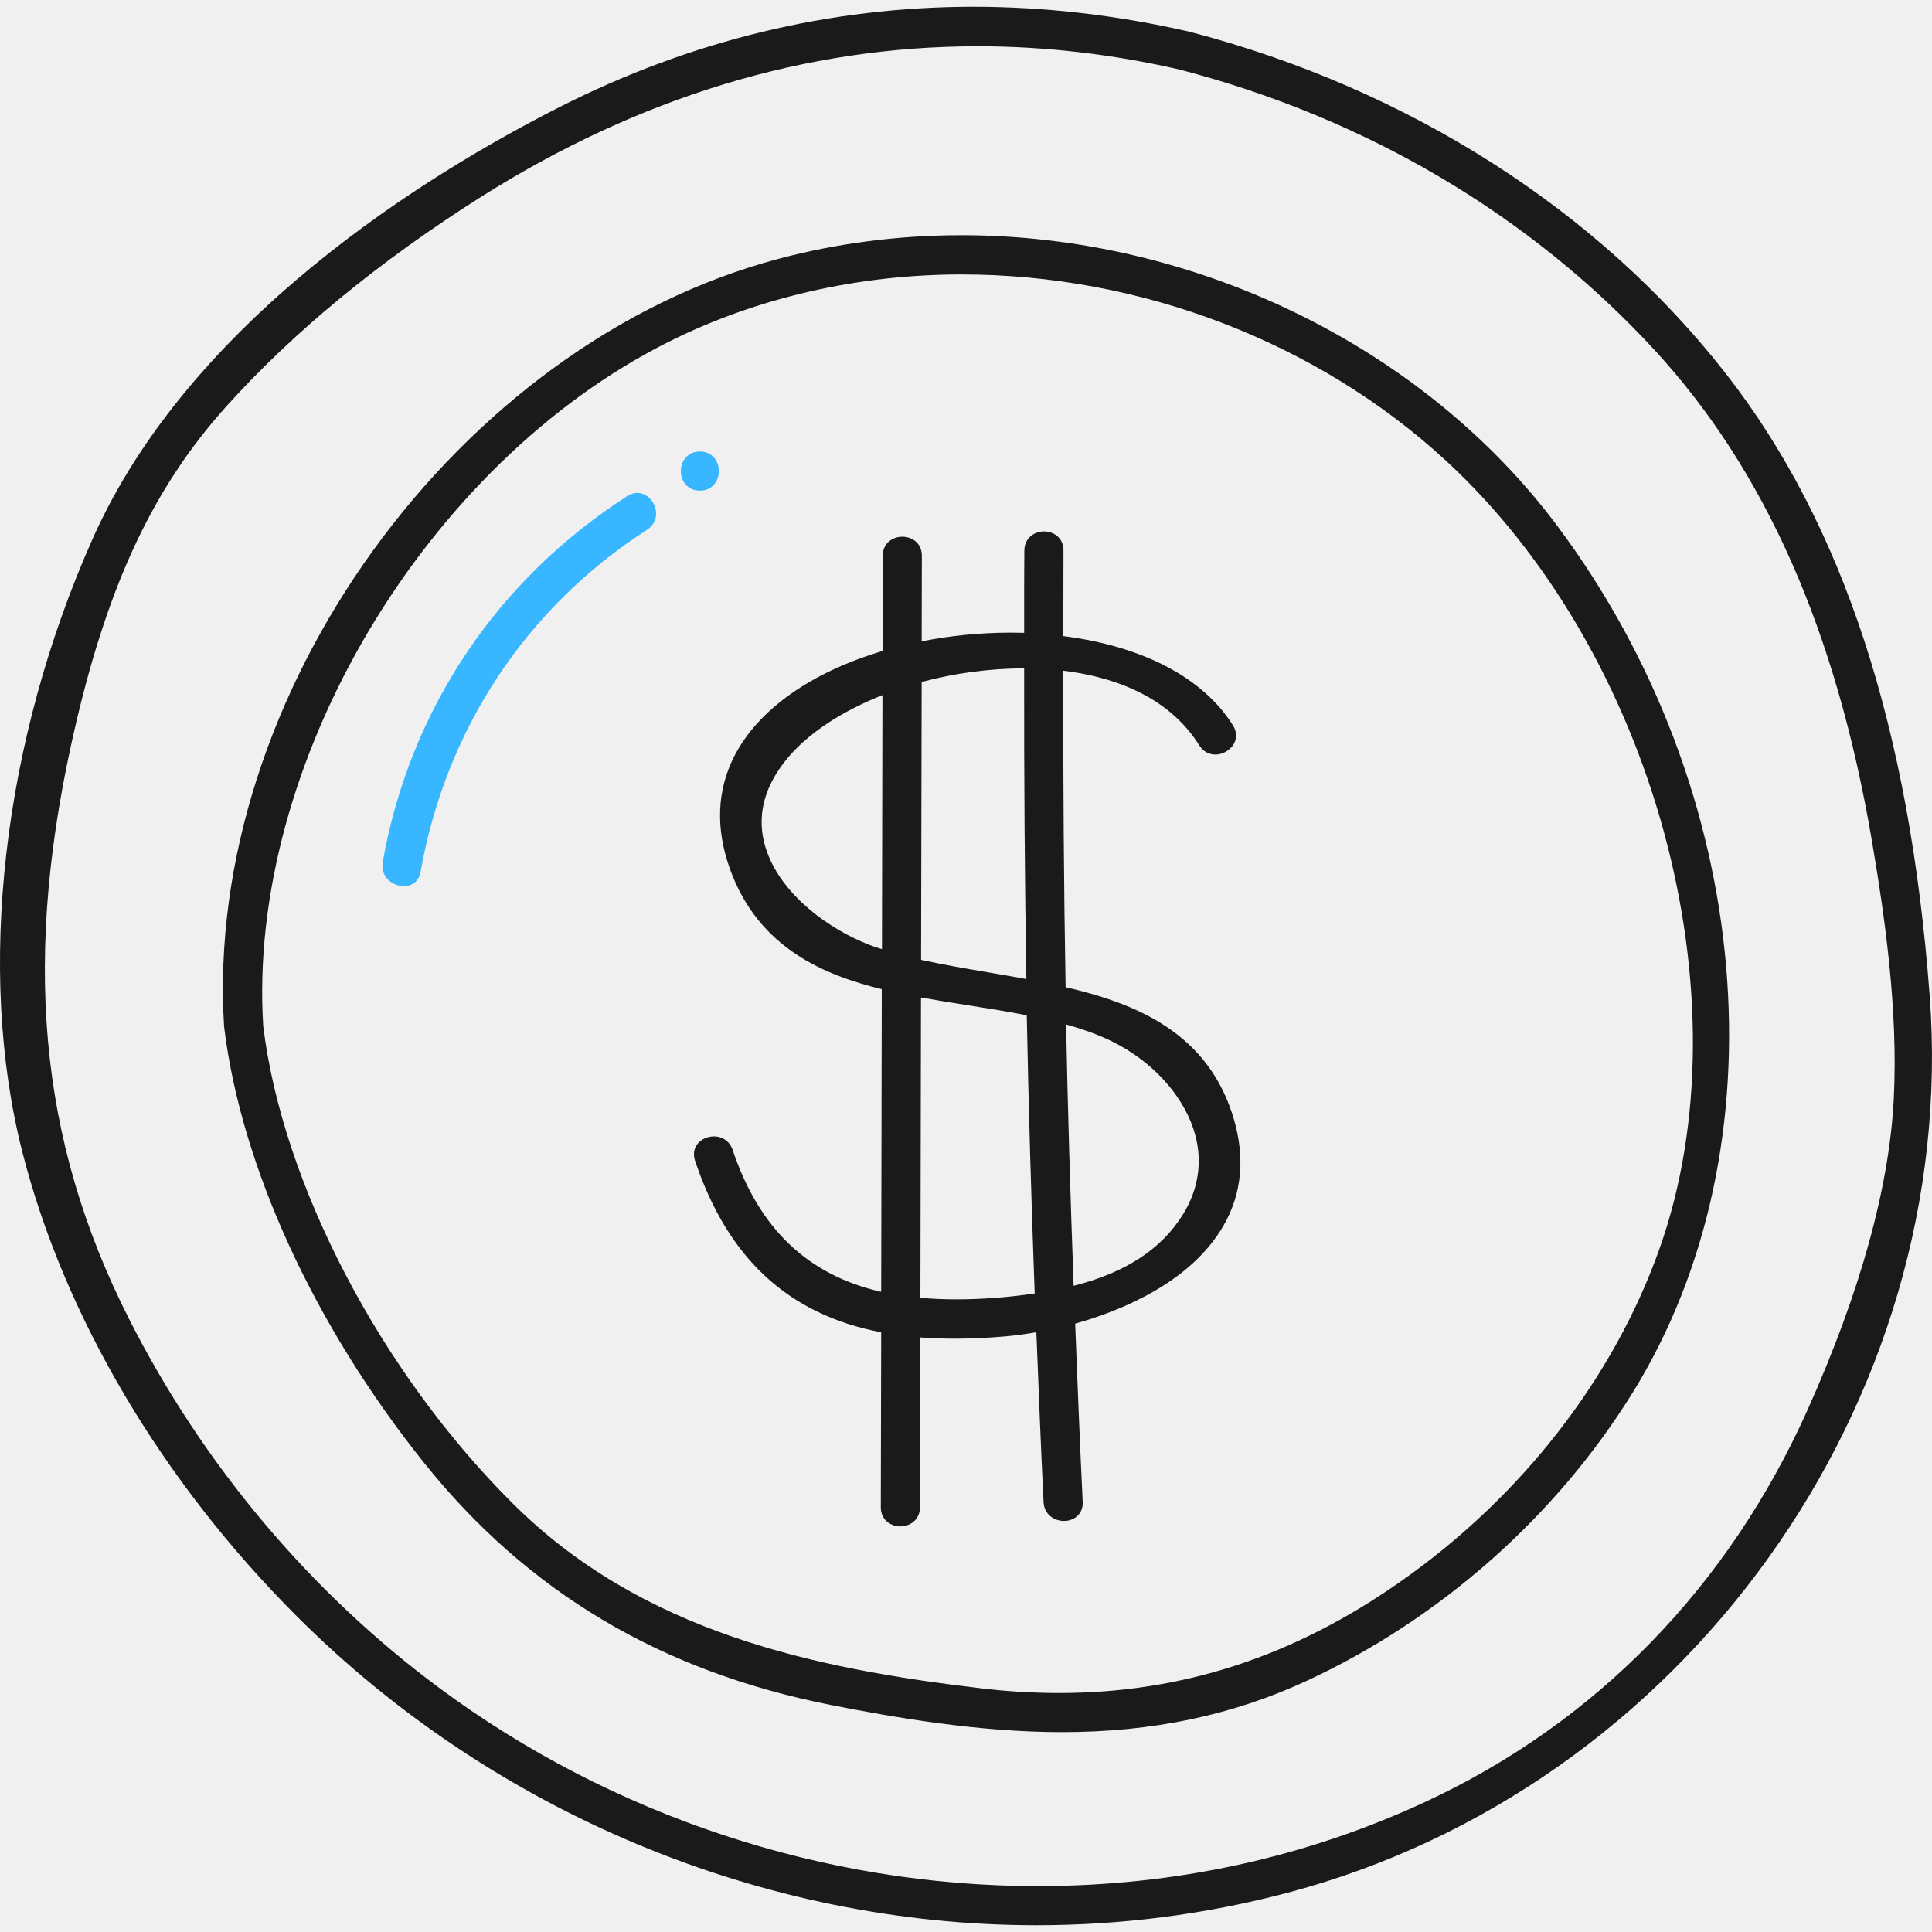
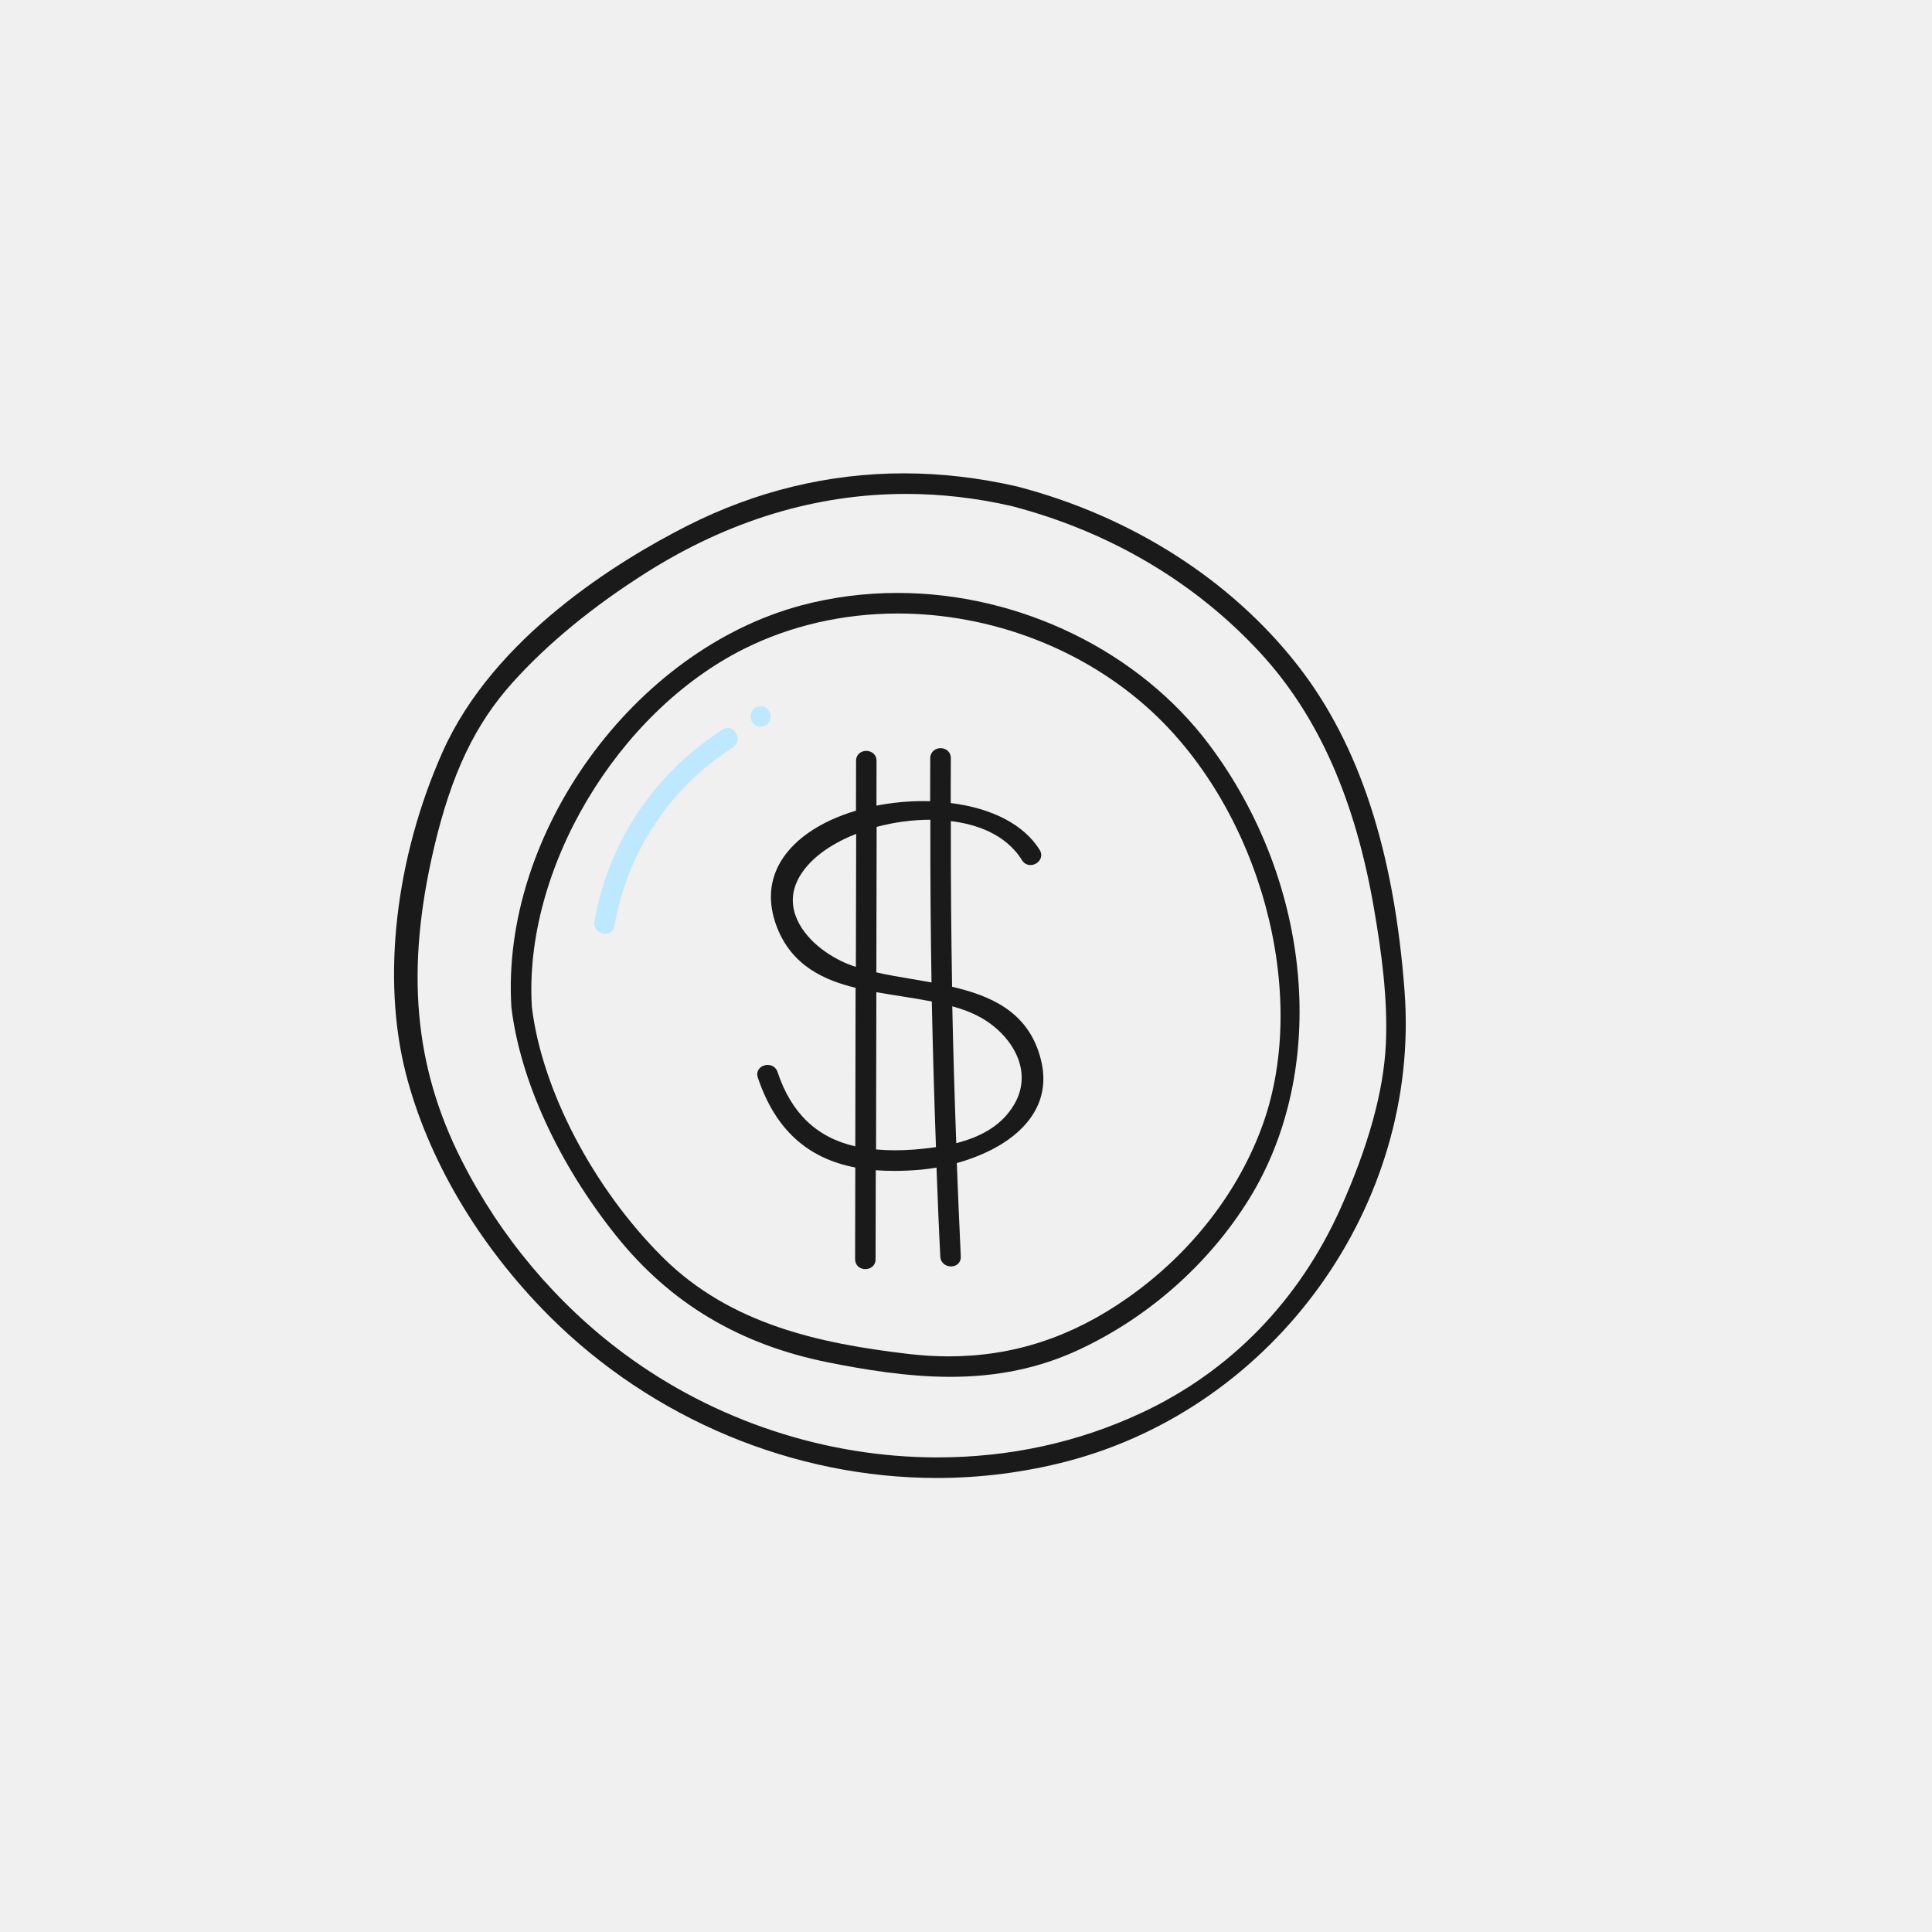
<svg xmlns="http://www.w3.org/2000/svg" version="1.1" id="Layer_1" x="0px" y="0px" viewBox="0 0 200 200" style="enable-background:new 0 0 200 200;" xml:space="preserve">
  <style type="text/css">
- 	.st0{fill:#1A1A1A;}
- 	.st1{fill:#38B6FF;}
- </style>
-   <g>
-     <path class="st0" d="M110.31,102.19c-0.18-10.21-0.26-20.93-0.24-32.76c4.65,0.56,10.73,2.37,14.08,7.73   c0.38,0.61,0.97,0.95,1.67,0.95c0.77,0,1.54-0.45,1.91-1.11c0.33-0.6,0.3-1.28-0.09-1.9c-3.07-4.92-9.3-8.2-17.56-9.25l0-3.23   c0-1.88,0-3.75,0.01-5.63c0.01-0.55-0.18-1.03-0.53-1.39c-0.37-0.37-0.91-0.59-1.48-0.59c-1,0-2.03,0.68-2.04,1.97   c-0.02,1.82-0.02,3.65-0.02,5.47v3.06c-0.47-0.01-0.95-0.02-1.43-0.02c-3.06,0-6.15,0.3-9.18,0.9l0.02-8.87   c0-0.55-0.19-1.03-0.54-1.38c-0.37-0.37-0.91-0.58-1.48-0.58c-1.01,0-2.03,0.67-2.03,1.97l-0.02,9.86   c-7.44,2.22-12.88,6.08-15.34,10.88c-1.8,3.52-1.96,7.44-0.48,11.62c2.96,8.33,9.92,11.08,15.74,12.51l-0.06,31.33   c-7.62-1.74-12.65-6.55-15.38-14.7c-0.29-0.86-1.03-1.39-1.94-1.39c-0.7,0-1.37,0.32-1.74,0.84c-0.34,0.47-0.41,1.06-0.21,1.67   c3.39,10.14,9.7,15.95,19.27,17.77l-0.04,18.12c0,0.55,0.19,1.03,0.54,1.38c0.37,0.37,0.91,0.59,1.48,0.59   c1.01,0,2.03-0.68,2.03-1.97l0.03-17.59c1.18,0.09,2.39,0.13,3.63,0.13c1.72,0,3.54-0.09,5.41-0.26c0.96-0.09,1.96-0.23,2.98-0.41   l0.05,1.17c0.21,5.48,0.43,10.95,0.7,16.42c0.06,1.28,1.11,1.95,2.11,1.95c0.57,0,1.1-0.21,1.46-0.59   c0.34-0.36,0.51-0.84,0.48-1.39c-0.3-6.15-0.54-12.3-0.78-18.45c4.39-1.22,11.96-4.13,15.41-10.24c1.83-3.23,2.18-6.87,1.05-10.82   C125.15,106.85,117.51,103.87,110.31,102.19z M111.14,133.11c-0.35-9.66-0.61-18.52-0.78-27.06c2.21,0.62,3.96,1.3,5.49,2.14   c3.96,2.17,6.91,5.66,7.89,9.34c0.74,2.78,0.31,5.59-1.24,8.12C120.27,129.29,116.55,131.73,111.14,133.11z M102.37,100.67   c-2.4-0.41-4.77-0.81-7.02-1.31l0.06-28.76c3.41-0.92,7.06-1.41,10.6-1.41h0.01c-0.02,11.48,0.06,22,0.23,32.16   C104.95,101.11,103.66,100.89,102.37,100.67z M95.34,103.26c1.62,0.29,3.26,0.55,4.89,0.81c2.05,0.32,4.08,0.64,6.06,1.03   c0.18,9.25,0.45,18.68,0.82,28.8c-1.44,0.21-2.88,0.37-4.26,0.47c-1.3,0.09-2.57,0.14-3.8,0.14c-1.3,0-2.55-0.05-3.77-0.16   L95.34,103.26z M91.35,71.96l-0.05,26.3c-0.48-0.15-0.96-0.31-1.41-0.49c-3.81-1.49-8.85-4.91-10.52-9.67   c-0.91-2.6-0.64-5.19,0.8-7.69C82.64,76.14,87.52,73.48,91.35,71.96z" />
-     <path class="st0" d="M199.76,103.07c-2.08-27.77-8.97-48.81-21.06-64.34c-13.23-16.98-32.95-29.56-55.54-35.44   c-7.48-1.72-15.01-2.59-22.38-2.59c-14.85,0-29.26,3.49-42.83,10.37C44.22,18.03,19.7,33.09,9.6,55.75   c-9.34,20.98-12.07,44.72-7.29,63.49c4.33,17,14.41,34.07,28.4,48.06c20.33,20.33,48.24,32,76.58,32c0,0,0,0,0,0   c8.77,0,17.48-1.12,25.88-3.33C174.29,185.15,202.92,145.21,199.76,103.07z M196.05,113.62c-0.45,9.24-3.46,20.12-8.94,32.35   c-8.21,18.3-21.86,32.31-39.45,40.51c-12.49,5.82-26.04,8.77-40.27,8.77c-22.07,0-44.04-7.27-61.87-20.48   c-13.37-9.9-24.48-23.1-32.13-38.17C3.92,117.94,2.22,98.86,7.9,74.73c3.44-14.6,8.08-24.36,15.5-32.63   c6.94-7.72,15.82-15.03,26.41-21.73C66.17,10.04,83.46,4.79,101.21,4.79c6.91,0,13.95,0.81,20.9,2.41   c19.32,5.02,36.33,15.08,49.21,29.08c11.4,12.4,18.74,28.97,22.44,50.65C195.14,95.03,196.49,104.53,196.05,113.62z" />
-     <path class="st0" d="M99.52,24.35c-6.45,0-12.81,0.82-18.88,2.43C47.34,35.59,21.04,72,23.2,106.3   c1.76,14.44,9.3,30.88,20.69,45.12C54.61,164.8,68.37,173,85.97,176.49c6.63,1.31,15.34,2.82,23.96,2.82   c9.35,0,17.65-1.74,25.38-5.33c13.79-6.4,25.76-16.99,33.7-29.81c15.79-25.5,12.6-62.39-7.77-89.69   C147.37,35.9,123.72,24.35,99.52,24.35z M171.79,129.27c-4.76,13.41-14.26,25.64-26.76,34.42c-11.07,7.79-22.65,11.57-35.4,11.57   c-2.63,0-5.36-0.16-8.1-0.49C84.3,172.73,66.5,169,53.09,155.65c-13.7-13.64-23.84-33.05-25.84-49.42   C25.54,79.11,44,47.98,69.27,35.36c9.11-4.55,19.58-6.95,30.28-6.95c18.53,0,36.78,7,50.07,19.22   C171.25,67.51,180.99,103.37,171.79,129.27z" />
-     <path class="st1" d="M65.97,51.03c-0.36,0-0.71,0.11-1.05,0.33c-13.53,8.71-22.51,22.16-25.3,37.87c-0.11,0.63,0.04,1.23,0.44,1.7   c0.42,0.5,1.09,0.81,1.74,0.81c0.91,0,1.58-0.57,1.74-1.5c2.62-14.77,10.95-27.35,23.44-35.4c0.79-0.51,1.11-1.38,0.85-2.28   C67.57,51.66,66.8,51.03,65.97,51.03z" />
-     <path class="st1" d="M73.93,50.14c0.32-0.37,0.49-0.86,0.49-1.38c0-1.01-0.68-2.02-1.97-2.02c-0.61,0-1.12,0.22-1.48,0.65   c-0.32,0.37-0.49,0.86-0.49,1.38c0,1.01,0.68,2.02,1.97,2.02C73.06,50.79,73.57,50.57,73.93,50.14z" />
-   </g>
+ 		.st0{fill:#BEE8FF;}
+ 		.st1{fill:#1A1A1A;}
+ 		.st2{fill:none;stroke:#1A1A1A;stroke-width:2;stroke-miterlimit:10;}
+ 		.st3{fill:none;stroke:#1A1A1A;stroke-width:4;stroke-miterlimit:10;}
+ 		.st4{fill:#FFFFFF;}
+ 		.st5{fill:#1C1C1B;}
+ 		.st6{fill:#2B2A2A;}
+ 	</style>
+   <path class="st1" d="M98.56,102.15c-0.09-5.35-0.14-10.96-0.13-17.15c2.43,0.29,5.62,1.24,7.37,4.05c0.2,0.32,0.51,0.5,0.87,0.5  c0.41,0,0.81-0.23,1-0.58c0.17-0.31,0.16-0.67-0.05-1c-1.61-2.58-4.87-4.3-9.2-4.84l0-1.69c0-0.98,0-1.97,0.01-2.95  c0-0.29-0.09-0.54-0.28-0.73c-0.19-0.19-0.47-0.31-0.78-0.31c-0.52,0-1.06,0.35-1.07,1.03c-0.01,0.95-0.01,1.91-0.01,2.86v1.6  c-0.25-0.01-0.5-0.01-0.75-0.01c-1.6,0-3.22,0.16-4.81,0.47l0.01-4.64c0-0.29-0.1-0.54-0.28-0.72c-0.19-0.19-0.48-0.31-0.78-0.31  c-0.53,0-1.06,0.35-1.06,1.03l-0.01,5.16c-3.9,1.16-6.75,3.19-8.03,5.7c-0.94,1.85-1.03,3.89-0.25,6.09  c1.55,4.36,5.19,5.8,8.24,6.55l-0.03,16.41c-3.99-0.91-6.63-3.43-8.05-7.7c-0.15-0.45-0.54-0.73-1.02-0.73  c-0.37,0-0.72,0.17-0.91,0.44c-0.18,0.25-0.22,0.56-0.11,0.87c1.78,5.31,5.08,8.35,10.09,9.31l-0.02,9.49c0,0.29,0.1,0.54,0.28,0.72  c0.19,0.2,0.48,0.31,0.78,0.31c0.53,0,1.06-0.35,1.06-1.03l0.02-9.21c0.62,0.05,1.25,0.07,1.9,0.07c0.9,0,1.85-0.04,2.83-0.13  c0.5-0.05,1.02-0.12,1.56-0.21l0.02,0.61c0.11,2.87,0.22,5.73,0.37,8.6c0.03,0.67,0.58,1.02,1.11,1.02c0.3,0,0.58-0.11,0.76-0.31  c0.18-0.19,0.27-0.44,0.25-0.73c-0.16-3.22-0.28-6.44-0.41-9.66c2.3-0.64,6.26-2.16,8.07-5.36c0.96-1.69,1.14-3.6,0.55-5.66  C106.33,104.59,102.33,103.03,98.56,102.15z M98.99,118.34c-0.18-5.06-0.32-9.7-0.41-14.17c1.16,0.32,2.07,0.68,2.87,1.12  c2.07,1.14,3.62,2.96,4.13,4.89c0.39,1.46,0.16,2.93-0.65,4.25C103.77,116.34,101.83,117.62,98.99,118.34z M94.4,101.35  c-1.26-0.21-2.5-0.42-3.68-0.69l0.03-15.06c1.78-0.48,3.7-0.74,5.55-0.74h0.01c-0.01,6.01,0.03,11.52,0.12,16.84  C95.76,101.58,95.08,101.47,94.4,101.35z M90.72,102.71c0.85,0.15,1.71,0.29,2.56,0.42c1.07,0.17,2.14,0.34,3.18,0.54  c0.1,4.85,0.24,9.78,0.43,15.08c-0.75,0.11-1.51,0.19-2.23,0.25c-0.68,0.05-1.35,0.08-1.99,0.08c-0.68,0-1.34-0.03-1.98-0.09  L90.72,102.71z M88.63,86.32l-0.03,13.77c-0.25-0.08-0.5-0.16-0.74-0.26c-2-0.78-4.63-2.57-5.51-5.06  c-0.48-1.36-0.34-2.72,0.42-4.03C84.07,88.51,86.63,87.11,88.63,86.32z" />
+   <path class="st1" d="M145.4,102.61c-1.09-14.54-4.7-25.56-11.03-33.69c-6.93-8.89-17.25-15.48-29.08-18.56  c-3.92-0.9-7.86-1.36-11.72-1.36c-7.78,0-15.32,1.83-22.43,5.43c-7.19,3.65-20.03,11.53-25.32,23.4  c-4.89,10.99-6.32,23.42-3.82,33.25c2.27,8.9,7.55,17.84,14.87,25.17C67.52,146.89,82.14,153,96.98,153c0,0,0,0,0,0  c4.59,0,9.15-0.59,13.55-1.74C132.06,145.59,147.06,124.67,145.4,102.61z M143.46,108.13c-0.23,4.84-1.81,10.54-4.68,16.94  c-4.3,9.59-11.44,16.92-20.66,21.21c-6.54,3.05-13.63,4.59-21.09,4.59c-11.56,0-23.06-3.81-32.4-10.72  c-7-5.18-12.82-12.1-16.82-19.99c-4.96-9.77-5.85-19.77-2.88-32.4c1.8-7.65,4.23-12.76,8.12-17.09c3.63-4.04,8.29-7.87,13.83-11.38  c8.57-5.42,17.62-8.16,26.91-8.16c3.62,0,7.3,0.42,10.94,1.26c10.12,2.63,19.03,7.9,25.77,15.23c5.97,6.49,9.81,15.17,11.75,26.52  C142.98,98.4,143.69,103.37,143.46,108.13z" />
+   <path class="st1" d="M92.91,61.38c-3.38,0-6.71,0.43-9.89,1.27c-17.43,4.62-31.21,23.68-30.08,41.64  c0.92,7.56,4.87,16.17,10.84,23.63c5.61,7.01,12.82,11.3,22.03,13.13c3.47,0.69,8.04,1.48,12.55,1.48c4.9,0,9.25-0.91,13.29-2.79  c7.22-3.35,13.49-8.9,17.65-15.61c8.27-13.36,6.6-32.67-4.07-46.97C117.97,67.43,105.58,61.38,92.91,61.38z M130.75,116.33  c-2.49,7.02-7.47,13.43-14.01,18.02c-5.8,4.08-11.86,6.06-18.54,6.06c-1.38,0-2.81-0.09-4.24-0.26  c-9.03-1.07-18.35-3.02-25.37-10.01c-7.17-7.14-12.49-17.3-13.53-25.88c-0.89-14.2,8.77-30.51,22-37.11  c4.77-2.38,10.25-3.64,15.86-3.64c9.7,0,19.26,3.67,26.22,10.06C130.47,83.98,135.57,102.76,130.75,116.33z" />
+   <path class="st0" d="M75.34,75.36c-0.19,0-0.37,0.06-0.55,0.17C67.71,80.09,63,87.13,61.54,95.36c-0.06,0.33,0.02,0.65,0.23,0.89  c0.22,0.26,0.57,0.43,0.91,0.43c0.48,0,0.83-0.3,0.91-0.78c1.37-7.74,5.73-14.32,12.28-18.54c0.41-0.27,0.58-0.72,0.44-1.2  C76.18,75.69,75.78,75.36,75.34,75.36z" />
+   <path class="st0" d="M79.51,74.89c0.17-0.19,0.26-0.45,0.26-0.72c0-0.53-0.35-1.06-1.03-1.06c-0.32,0-0.58,0.12-0.77,0.34  c-0.17,0.19-0.26,0.45-0.26,0.72c0,0.53,0.35,1.06,1.03,1.06C79.05,75.23,79.32,75.11,79.51,74.89z" />
</svg>
